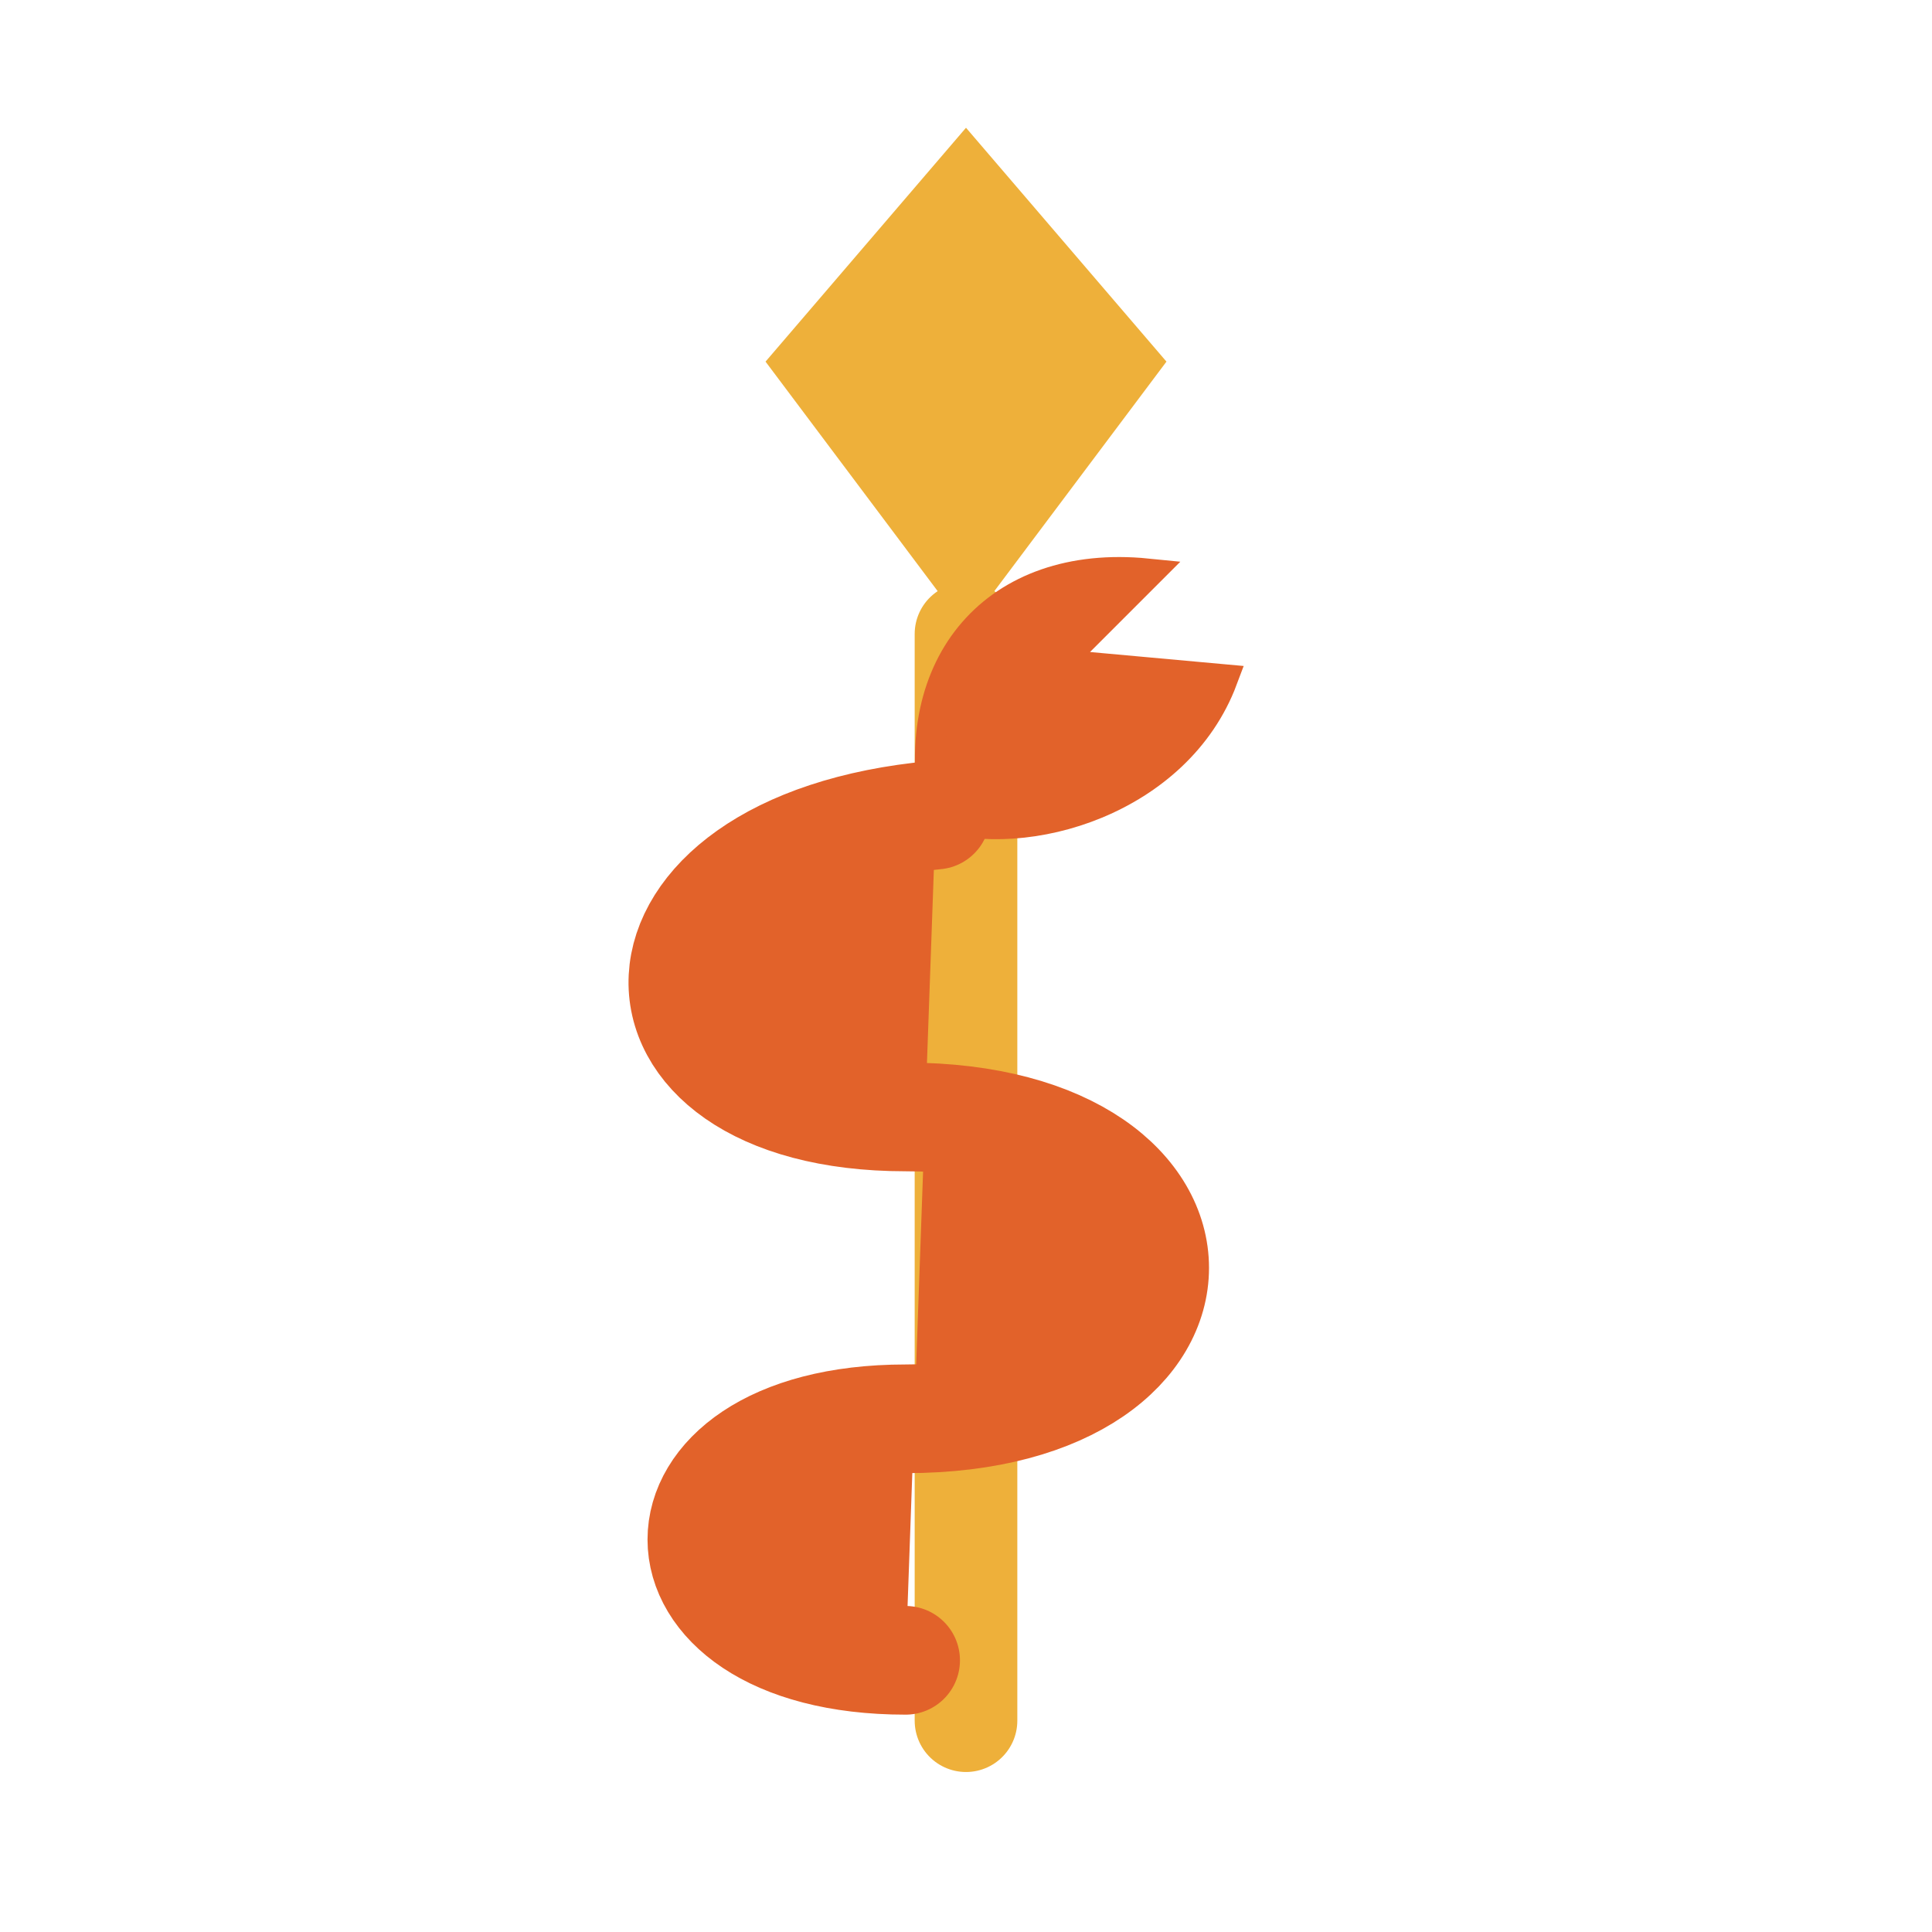
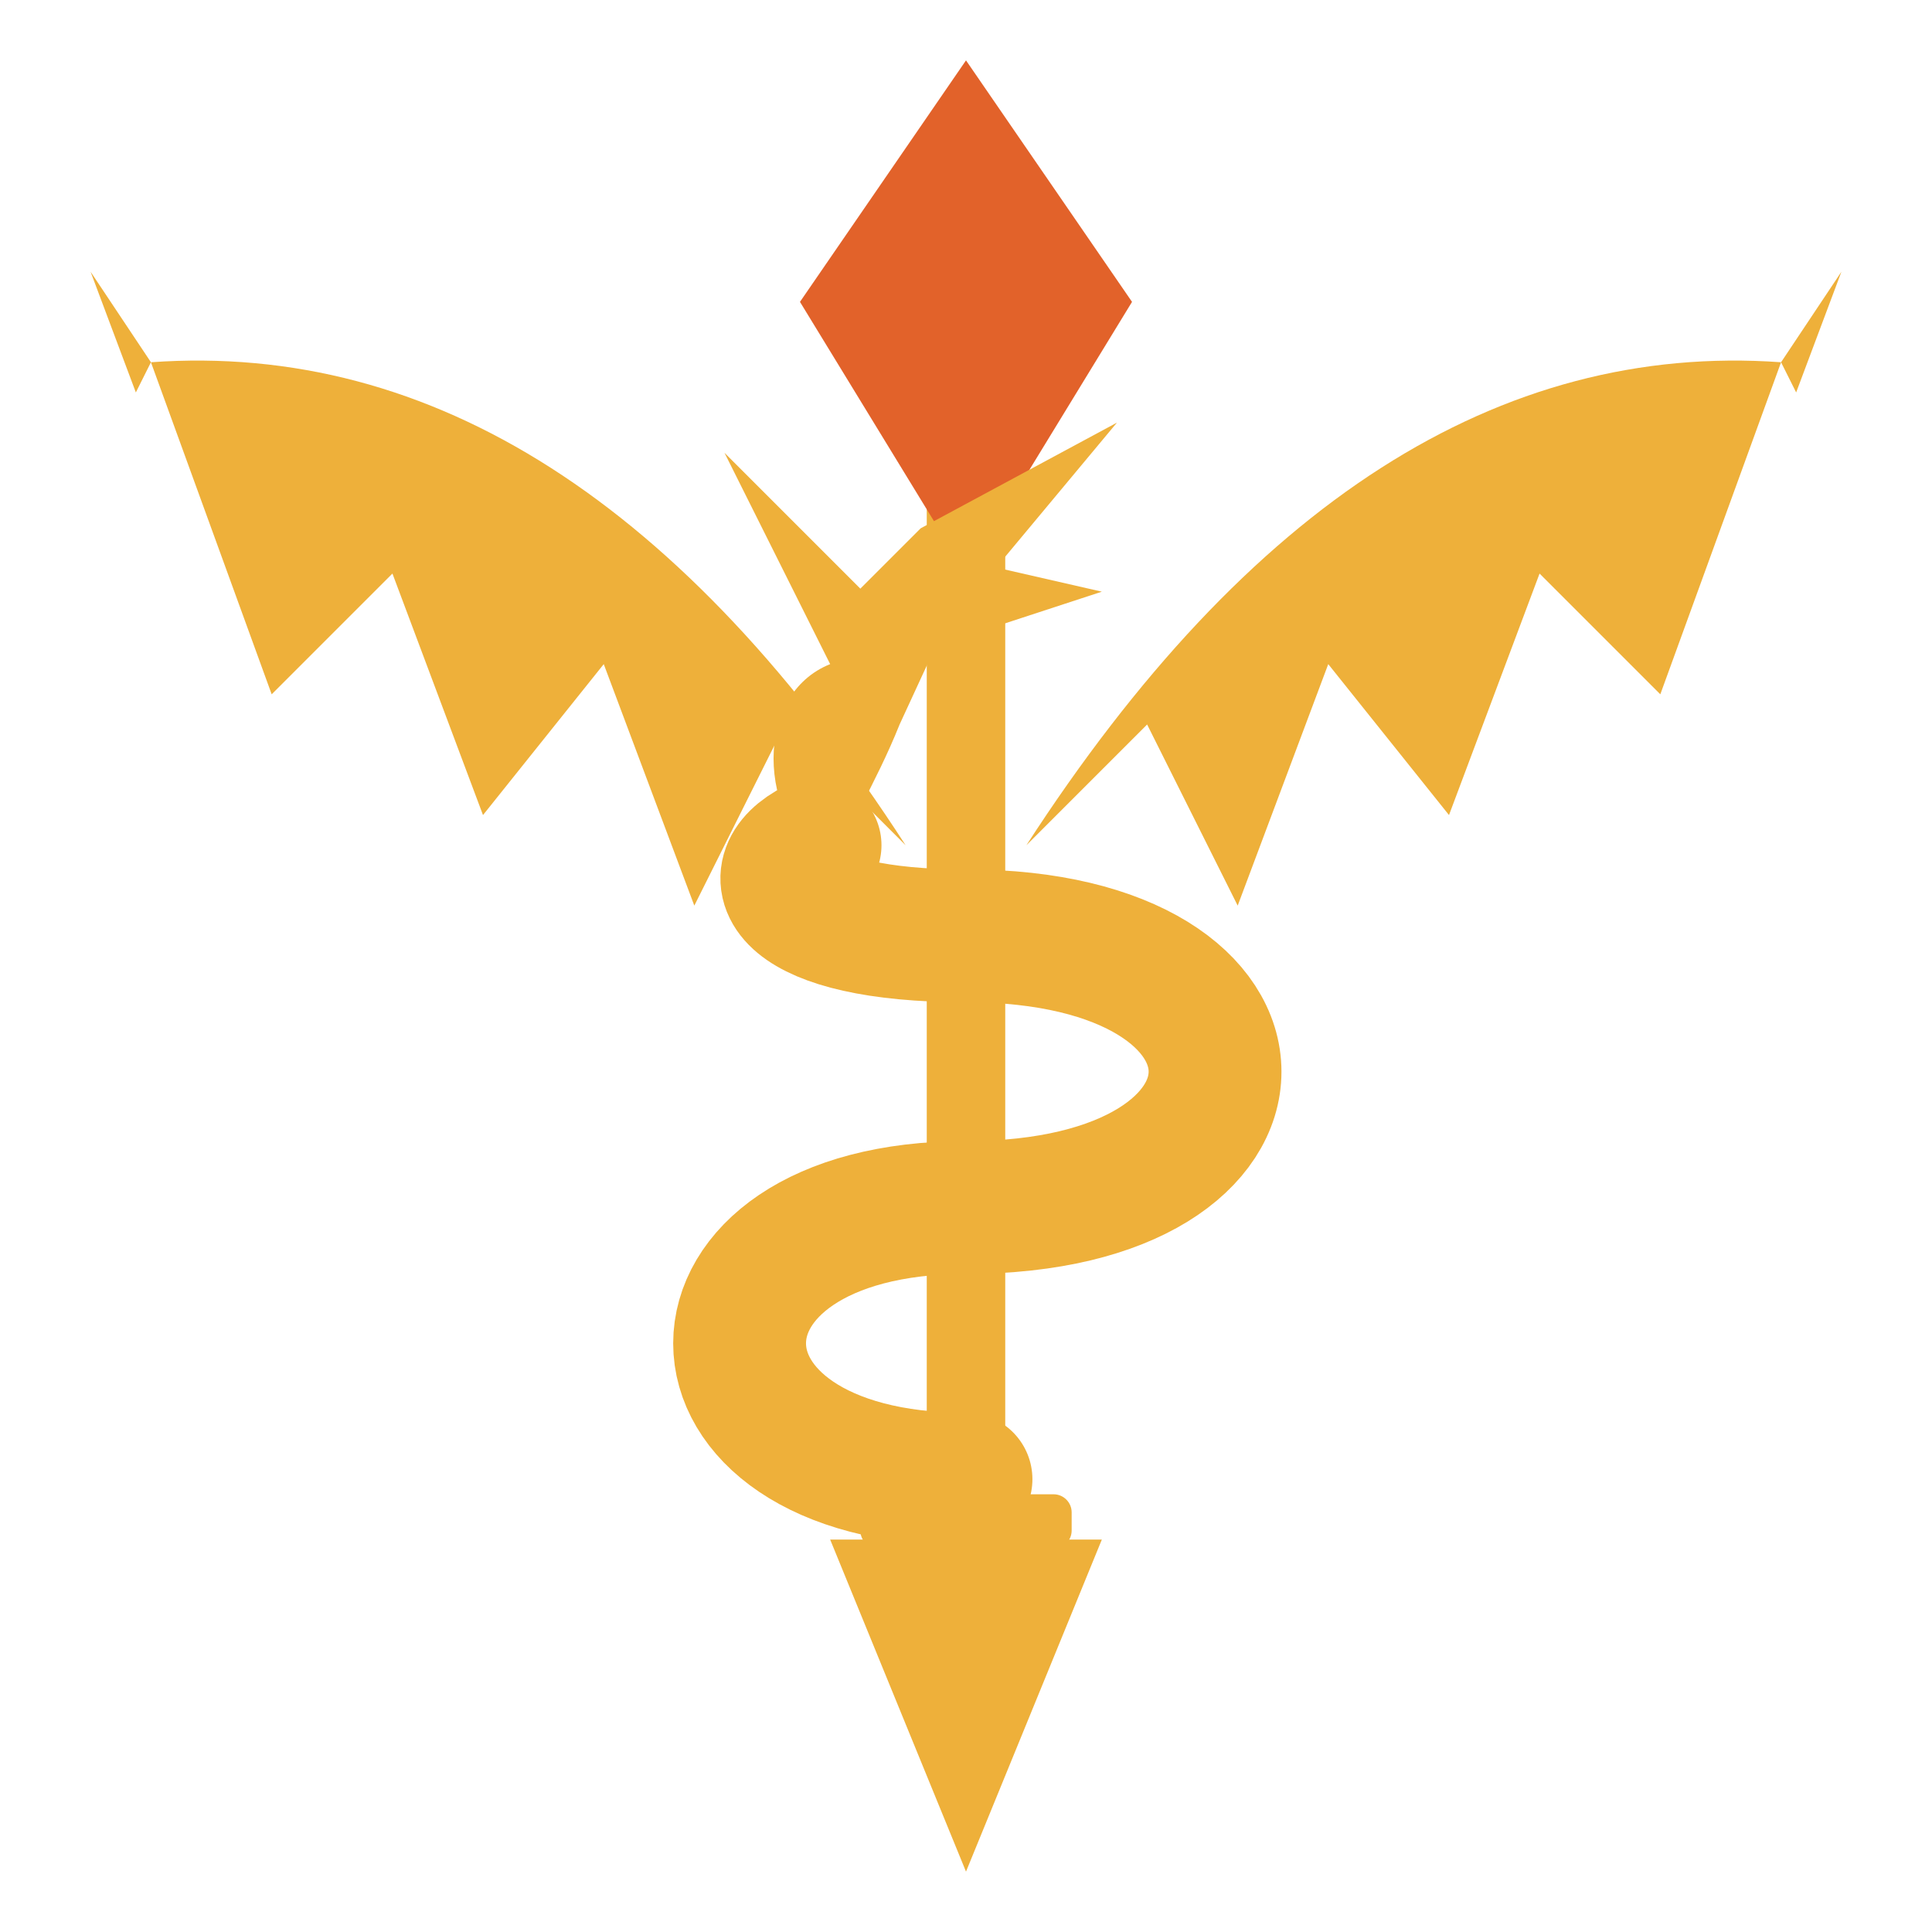
<svg xmlns="http://www.w3.org/2000/svg" viewBox="0 0 64 64" width="64" height="64" role="img" aria-label="Zarlania">
  <style>
-     .brand { fill: #eeb03a; stroke: #eeb03a; }
-     .action { fill: #e2622a; stroke: #e2622a; }
+     .brand { fill: #eeb03a; }
+     .brand-stroke { stroke: #eeb03a; }
+     .action { fill: #e2622a; }
    @media (prefers-color-scheme: light) {
-       .brand { fill: #b0872a; stroke: #b0872a; }
-       .action { fill: #276b48; stroke: #276b48; }
+       .brand { fill: #b0872a; }
+       .brand-stroke { stroke: #b0872a; }
+       .action { fill: #276b48; }
    }
  </style>
-   <path class="brand" d="M32 5 L38 12 L32 20 L26 12 Z" />
-   <line class="brand" x1="32" y1="21" x2="32" y2="57" fill="none" stroke-width="3.4" stroke-linecap="round" />
-   <path class="action" d="M30 55 C 21 55 21 47 30 47 C 41 47 41 37 30 37 C 20 37 20 28 31 27" fill="none" stroke-width="3.6" stroke-linecap="round" />
-   <path class="action" d="M31 27 C 30 22 33 18.5 38 19 L35 22 L40.5 22.5 C 39 26.5 34 28 31 27 Z" stroke="none" />
+   <g class="brand">
+     <path d="M34 28 Q 45 11 59 12 L 55 23 L 51 19 L 48 27 L 44 22 L 41 30 L 38 24 Z" />
+     <path d="M59 12 L61 9 L59.5 13 Z" />
+   </g>
+   <g class="brand" transform="translate(64,0) scale(-1,1)">
+     <path d="M34 28 Q 45 11 59 12 L 55 23 L 51 19 L 48 27 L 44 22 L 41 30 L 38 24 Z" />
+     <path d="M59 12 L61 9 L59.5 13 Z" />
+   </g>
+   <rect class="brand" x="30.7" y="13" width="2.6" height="39" rx="1.1" />
+   <path class="action" d="M32 2 L37.5 10 L32 19 L26.5 10 Z" />
+   <rect class="brand" x="28.5" y="49.5" width="7" height="1.8" rx="0.6" />
+   <path class="brand" d="M32 62 L36.5 51 L27.5 51 Z" />
+   <path class="brand-stroke" d="M32 49 C 22 49 22 40 32 40 C 43 40 43 31 32 31 C 26 31 25 29 27 28" fill="none" stroke-width="4.4" stroke-linecap="round" />
+   <path class="brand" d="M27.5 29 C 25 27 25 23 27.5 22 L 24 15 L 28.5 19.5 L 30.5 17.5 L 37 14 L 33 18.8 L 36.5 19.6 L 31 21.4 L 29.8 24 C 29 26 28 27.5 27.5 29 Z" />
</svg>
